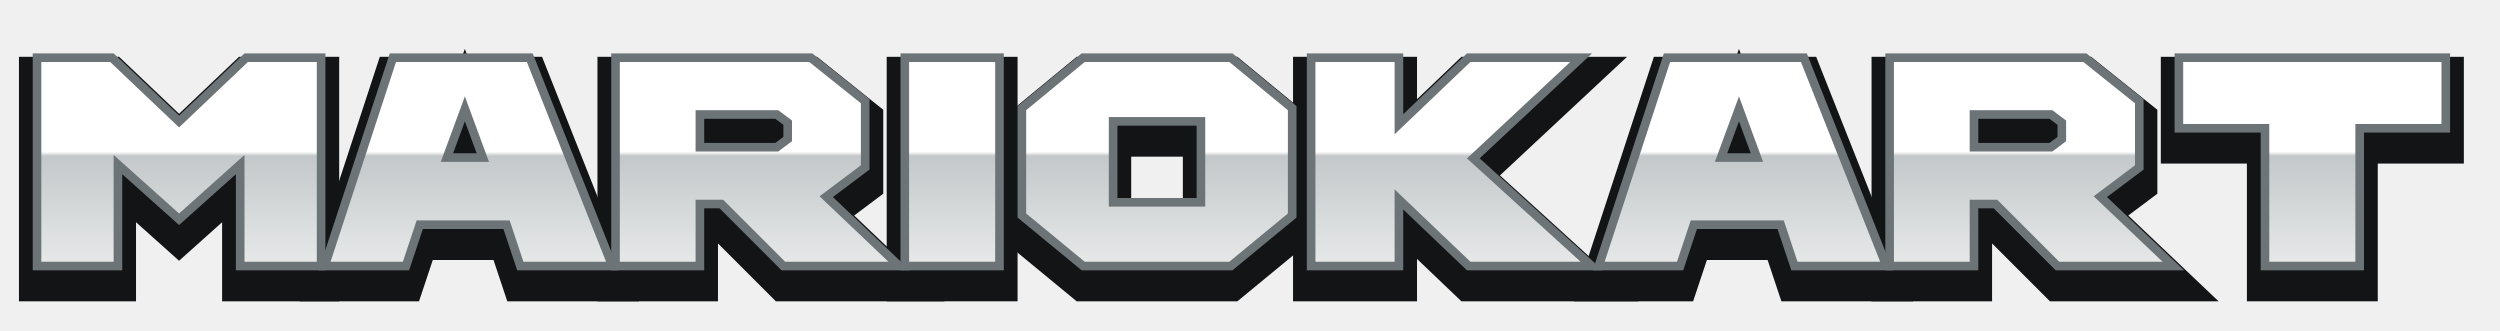
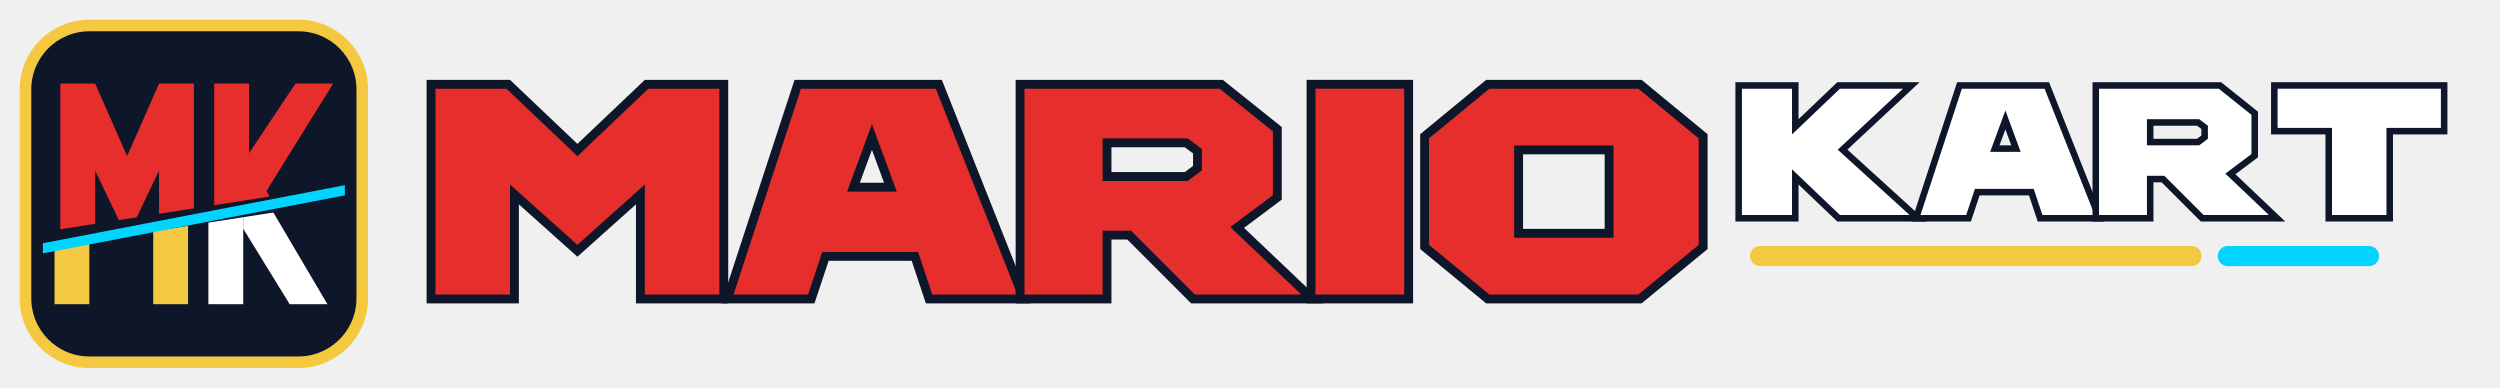
- <svg xmlns="http://www.w3.org/2000/svg" viewBox="0 0 726 96" role="img" aria-label="Mario Kart">
+ <svg xmlns="http://www.w3.org/2000/svg" viewBox="0 0 620 96" role="img" aria-label="Mario Kart">
  <defs>
-     <linearGradient id="metal" x2="0" y2="1">
-       <stop stop-color="#fff" />
-       <stop offset=".45" stop-color="#fff" />
-       <stop offset=".47" stop-color="#c4c8ca" />
-       <stop offset="1" stop-color="#e6e8e8" />
-     </linearGradient>
+     <clipPath id="ml-upper">
+       <polygon points="0,0 256,0 256,118 0,158" />
+     </clipPath>
+     <clipPath id="ml-lower">
+       <polygon points="0,170 256,130 256,256 0,256" />
+     </clipPath>
  </defs>
-   <g fill-rule="evenodd" stroke-linejoin="miter">
-     <g transform="translate(0 5)" fill="#121416" stroke="#121416" stroke-width="13">
-       <path transform="translate(12,18)" d="M0 0H20L40 19 60 0H80V58H59V27L40 44 21 27V58H0Z" />
-       <path transform="translate(96,18)" d="M19 0H57L80 58H56L52 46H25L21 58H0ZM32 29H46L39 10Z" />
-       <path transform="translate(180,18)" d="M0 0H55L70 12V30L58 39 78 58H48L30 40H22V58H0ZM22 14V26H46L50 23V17L46 14Z" />
-       <path transform="translate(264,18)" d="M0 0H25V58H0Z" />
-       <path transform="translate(298,18)" d="M17 0H59L76 14V44L59 58H17L0 44V14ZM24 16V42H52V16Z" />
-       <path transform="translate(382,18)" d="M0 0H23V21L45 0H74L44 28 77 58H45L23 37V58H0Z" />
-       <path transform="translate(466,18)" d="M19 0H57L80 58H56L52 46H25L21 58H0ZM32 29H46L39 10Z" />
-       <path transform="translate(550,18)" d="M0 0H55L70 12V30L58 39 78 58H48L30 40H22V58H0ZM22 14V26H46L50 23V17L46 14Z" />
-       <path transform="translate(634,18)" d="M0 0H75V18H50V58H25V18H0Z" />
+   <g transform="translate(2, 2) scale(0.36)">
+     <rect x="12" y="12" width="232" height="232" rx="44" fill="#0E1629" stroke="#F5C842" stroke-width="8" />
+     <g clip-path="url(#ml-upper)" fill="#E62E2D">
+       <path d="M36,204 L36,52 L60,52 L82,102 L104,52 L128,52 L128,204 L104,204 L104,112 L82,158 L60,112 L60,204 Z" />
+       <rect x="142" y="52" width="24" height="152" />
+       <polygon points="166,126 166,100 198,52 224,52 178,126" />
+       <polygon points="166,126 178,126 224,204 198,204 166,152" />
    </g>
-     <g fill="url(#metal)" stroke="#6c7477" stroke-width="5" paint-order="stroke">
-       <path transform="translate(12,18)" d="M0 0H20L40 19 60 0H80V58H59V27L40 44 21 27V58H0Z" />
-       <path transform="translate(96,18)" d="M19 0H57L80 58H56L52 46H25L21 58H0ZM32 29H46L39 10Z" />
-       <path transform="translate(180,18)" d="M0 0H55L70 12V30L58 39 78 58H48L30 40H22V58H0ZM22 14V26H46L50 23V17L46 14Z" />
-       <path transform="translate(264,18)" d="M0 0H25V58H0Z" />
-       <path transform="translate(298,18)" d="M17 0H59L76 14V44L59 58H17L0 44V14ZM24 16V42H52V16Z" />
-       <path transform="translate(382,18)" d="M0 0H23V21L45 0H74L44 28 77 58H45L23 37V58H0Z" />
-       <path transform="translate(466,18)" d="M19 0H57L80 58H56L52 46H25L21 58H0ZM32 29H46L39 10Z" />
-       <path transform="translate(550,18)" d="M0 0H55L70 12V30L58 39 78 58H48L30 40H22V58H0ZM22 14V26H46L50 23V17L46 14Z" />
-       <path transform="translate(634,18)" d="M0 0H75V18H50V58H25V18H0Z" />
+     <g clip-path="url(#ml-lower)" transform="translate(-4, 0)">
+       <path fill="#F5C842" d="M36,204 L36,52 L60,52 L82,102 L104,52 L128,52 L128,204 L104,204 L104,112 L82,158 L60,112 L60,204 Z" />
+       <rect fill="#FFFFFF" x="142" y="52" width="24" height="152" />
+       <polygon fill="#FFFFFF" points="166,126 166,100 198,52 224,52 178,126" />
+       <polygon fill="#FFFFFF" points="166,126 178,126 224,204 198,204 166,152" />
    </g>
+     <polygon points="24,162 232,122 232,129 24,169" fill="#00D4FF" />
  </g>
+   <g transform="translate(108, 22) scale(0.88)" fill="#E62E2D" stroke="#0E1629" stroke-width="5" paint-order="stroke">
+     <path transform="translate(0,0)" d="M0 0H20L40 19 60 0H80V58H59V27L40 44 21 27V58H0Z" />
+     <path transform="translate(84,0)" d="M19 0H57L80 58H56L52 46H25L21 58H0ZM32 29H46L39 10Z" />
+     <path transform="translate(166,0)" d="M0 0H55L70 12V30L58 39 78 58H48L30 40H22V58H0ZM22 14V26H46L50 23V17L46 14Z" />
+     <path transform="translate(248,0)" d="M0 0H25V58H0Z" />
+     <path transform="translate(280,0)" d="M17 0H59L76 14V44L59 58H17L0 44V14ZM24 16V42H52V16Z" />
+   </g>
+   <g transform="translate(432, 22) scale(0.54)" fill="#FFFFFF" stroke="#0E1629" stroke-width="6" paint-order="stroke">
+     <path transform="translate(0,0)" d="M0 0H23V21L45 0H74L44 28 77 58H45L23 37V58H0Z" />
+     <path transform="translate(82,0)" d="M19 0H57L80 58H56L52 46H25L21 58H0ZM32 29H46L39 10Z" />
+     <path transform="translate(164,0)" d="M0 0H55L70 12V30L58 39 78 58H48L30 40H22V58H0ZM22 14V26H46L50 23V17L46 14Z" />
+     <path transform="translate(246,0)" d="M0 0H75V18H50V58H25V18H0Z" />
+   </g>
+   <rect x="434" y="61" width="112" height="5" rx="2.5" fill="#F5C842" />
+   <rect x="550" y="61" width="40" height="5" rx="2.5" fill="#00D4FF" />
</svg>
